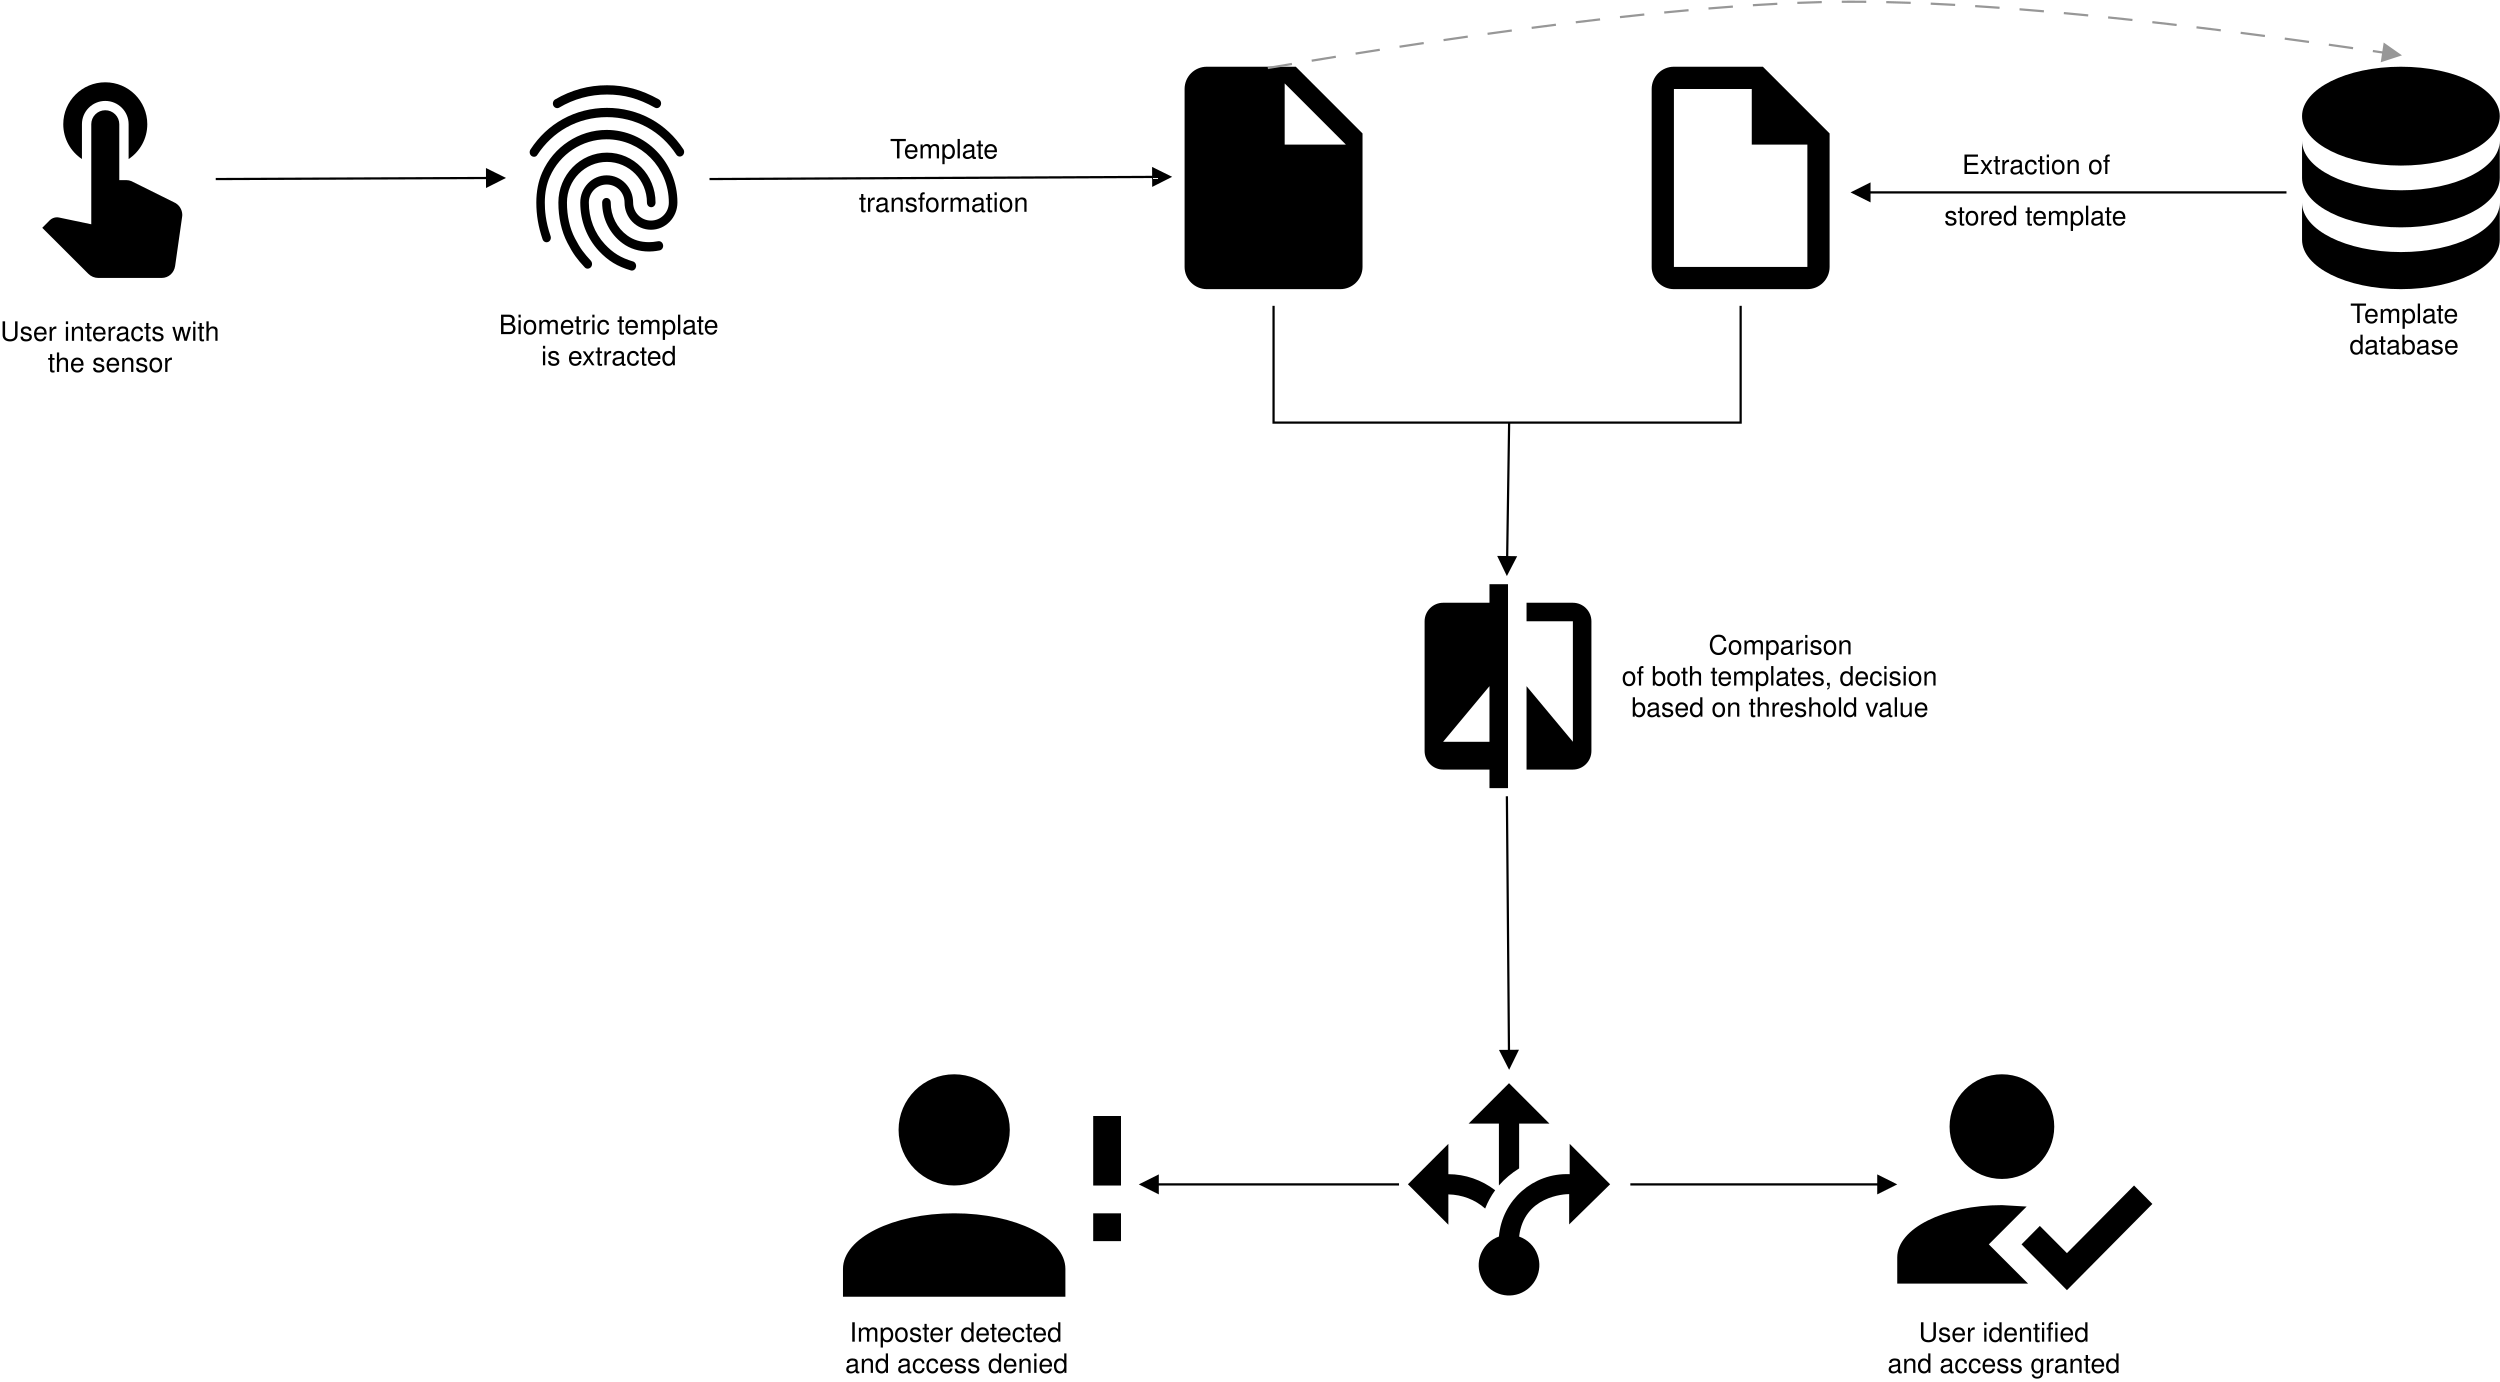
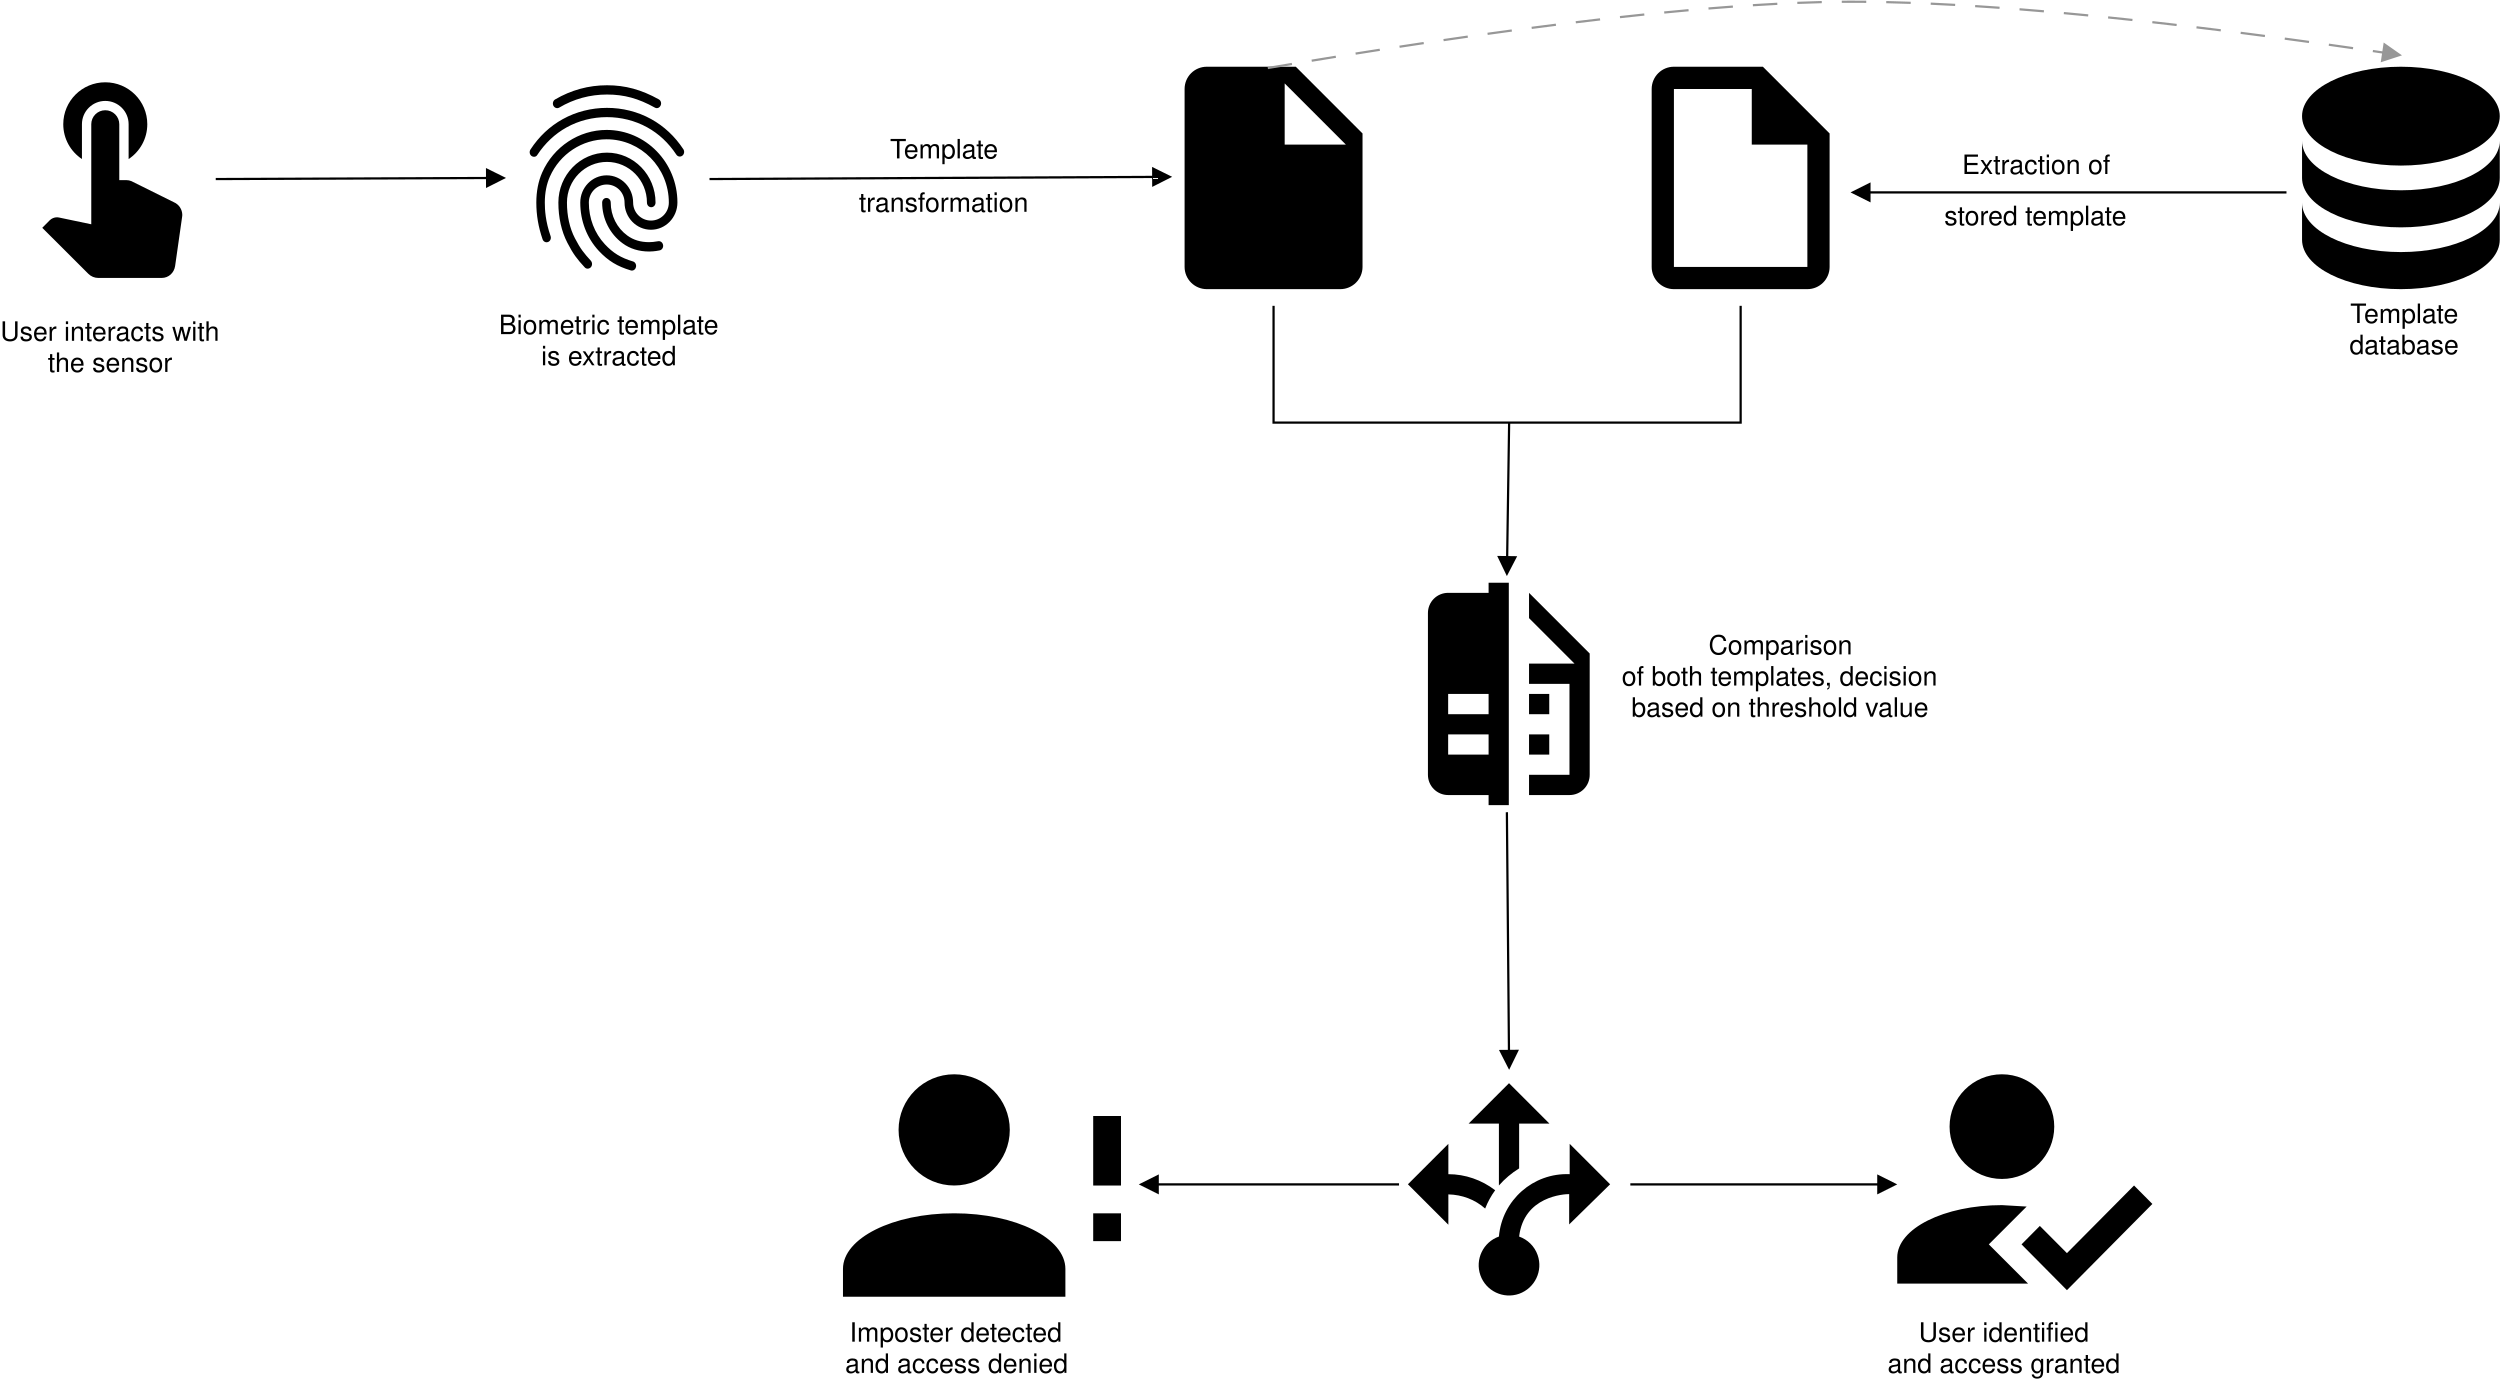
<svg xmlns="http://www.w3.org/2000/svg" width="1124" height="621">
  <g fill="none" fill-rule="evenodd">
-     <path d="M792.593 30h-40c-5.523 0-10 4.477-10 10v80c0 5.523 4.477 10 10 10h60c5.522 0 10-4.477 10-10V60l-30-30zm20 90h-60V40h35v25h25v55zM577.593 65V37.5l27.5 27.5h-27.5zm-35-35c-5.55 0-10 4.45-10 10v80c0 5.523 4.477 10 10 10h60c5.522 0 10-4.477 10-10V60l-30-30h-40zM673.91 505.182h-13.637L678.455 487l18.181 18.182H683v20.136a39.8 39.8 0 0 0-9.09 7.682v-27.818zm50 27.273l-18.183-18.182v13.636c-16.409-.682-30.409 11.682-31.818 28.046-7.09 2.5-10.818 10.318-8.318 17.409 2.5 7.09 10.318 10.818 17.409 8.318 7.09-2.546 10.818-10.318 8.318-17.41-1.363-3.908-4.454-6.954-8.318-8.317 2.136-18.182 20.318-19.091 22.5-19.091V550.5l18.41-18.045zm-51.683 2.681c-6.045-4.636-13.454-7.227-21.045-7.227v-13.636L633 532.455l18.182 18.181V537c6.09.136 11.954 2.273 16.545 6.364a36.226 36.226 0 0 1 4.5-8.228zM429 483c13.807 0 25 11.193 25 25s-11.193 25-25 25-25-11.193-25-25 11.193-25 25-25zm0 62.5c27.625 0 50 11.188 50 25V583H379v-12.5c0-13.813 22.375-25 50-25zm62.5-12.5v-31.25H504V533h-12.5zm0 25v-12.5H504V558h-12.5zM959.47 533l8.236 8.294-38.412 38.765-20.412-20.588 8.236-8.295 12.176 12.236L959.471 533zm-65.294 26.47l17.648 17.648H853v-11.765c0-13 21.059-23.53 47.059-23.53l11.117.648-17 17zM900.06 483c12.995 0 23.53 10.534 23.53 23.53 0 12.994-10.535 23.529-23.53 23.529-12.995 0-23.53-10.535-23.53-23.53 0-12.995 10.535-23.529 23.53-23.529z" fill="#000" fill-rule="nonzero" />
-     <path d="M628 258.5h100v100H628z" />
-     <path d="M669.667 271h-20.834c-4.583 0-8.333 3.75-8.333 8.333v58.334c0 4.583 3.75 8.333 8.333 8.333h20.834v8.333H678v-91.666h-8.333V271zm0 62.5h-20.834l20.834-25v25zm37.5-62.5h-20.834v8.333h20.834V333.5l-20.834-25V346h20.834c4.583 0 8.333-3.75 8.333-8.333v-58.334c0-4.583-3.75-8.333-8.333-8.333zM295.307 48.625a1.69 1.69 0 0 1-.888-.25c-7.409-4.125-13.814-5.875-21.493-5.875-7.64 0-14.896 1.958-21.494 5.875-.926.542-2.084.167-2.624-.833-.502-1-.154-2.292.772-2.834 7.177-4.208 15.05-6.375 23.346-6.375 8.219 0 15.396 1.959 23.268 6.334.965.541 1.312 1.791.81 2.791-.347.75-1.003 1.167-1.697 1.167zM240.087 70.5c-.386 0-.772-.125-1.12-.375-.887-.667-1.08-1.958-.462-2.917 3.82-5.833 8.682-10.416 14.47-13.625 12.117-6.75 27.63-6.791 39.785-.041 5.788 3.208 10.65 7.75 14.47 13.541.618.917.425 2.25-.463 2.917-.887.667-2.083.458-2.7-.5-3.474-5.25-7.873-9.375-13.082-12.25-11.075-6.125-25.237-6.125-36.273.042-5.248 2.916-9.647 7.083-13.12 12.333-.309.583-.888.875-1.505.875zm24.118 50.292a1.75 1.75 0 0 1-1.351-.625c-3.357-3.625-5.17-5.959-7.756-11-2.663-5.125-4.052-11.375-4.052-18.084 0-12.375 9.801-22.458 21.84-22.458 12.04 0 21.842 10.083 21.842 22.458 0 1.167-.85 2.084-1.93 2.084s-1.929-.917-1.929-2.084c0-10.083-8.065-18.291-17.982-18.291S254.905 81 254.905 91.083c0 6 1.235 11.542 3.589 16.042 2.47 4.792 4.167 6.833 7.138 10.083a2.264 2.264 0 0 1 0 2.959c-.424.416-.926.625-1.427.625zm27.667-7.709c-4.592 0-8.643-1.25-11.962-3.708-5.75-4.208-9.184-11.042-9.184-18.292 0-1.166.849-2.083 1.93-2.083 1.08 0 1.929.917 1.929 2.083 0 5.875 2.778 11.417 7.486 14.834 2.74 2 5.942 2.958 9.801 2.958.926 0 2.47-.125 4.013-.417 1.042-.208 2.046.542 2.239 1.709.193 1.125-.502 2.208-1.583 2.416-2.2.459-4.128.5-4.669.5zm-7.756 8.584c-.154 0-.347-.042-.502-.084-6.135-1.833-10.148-4.291-14.354-8.75-5.403-5.791-8.374-13.5-8.374-21.75 0-6.75 5.325-12.25 11.885-12.25s11.885 5.5 11.885 12.25c0 4.459 3.589 8.084 8.027 8.084 4.437 0 8.026-3.625 8.026-8.084 0-15.708-12.541-28.458-27.976-28.458-10.96 0-20.992 6.583-25.507 16.792-1.505 3.375-2.277 7.333-2.277 11.666 0 3.25.27 8.375 2.586 15.042.385 1.083-.116 2.292-1.12 2.667-1.003.416-2.122-.167-2.47-1.209-1.89-5.458-2.816-10.875-2.816-16.5 0-5 .887-9.541 2.624-13.5 5.132-11.625 16.516-19.166 28.98-19.166 17.557 0 31.835 14.625 31.835 32.625 0 6.75-5.325 12.25-11.885 12.25s-11.886-5.5-11.886-12.25c0-4.459-3.588-8.084-8.026-8.084-4.437 0-8.026 3.625-8.026 8.084 0 7.125 2.547 13.791 7.216 18.791 3.666 3.917 7.177 6.084 12.618 7.709 1.042.291 1.62 1.458 1.35 2.541-.192.959-1.003 1.584-1.813 1.584z" fill="#000" fill-rule="nonzero" />
+     <path d="M792.593 30h-40c-5.523 0-10 4.477-10 10v80c0 5.523 4.477 10 10 10h60c5.522 0 10-4.477 10-10V60l-30-30zm20 90h-60V40h35v25h25v55zM577.593 65V37.5l27.5 27.5h-27.5zm-35-35c-5.55 0-10 4.45-10 10v80c0 5.523 4.477 10 10 10h60c5.522 0 10-4.477 10-10V60l-30-30h-40zM673.91 505.182h-13.637L678.455 487l18.181 18.182H683v20.136a39.8 39.8 0 0 0-9.09 7.682v-27.818zm50 27.273l-18.183-18.182v13.636c-16.409-.682-30.409 11.682-31.818 28.046-7.09 2.5-10.818 10.318-8.318 17.409 2.5 7.09 10.318 10.818 17.409 8.318 7.09-2.546 10.818-10.318 8.318-17.41-1.363-3.908-4.454-6.954-8.318-8.317 2.136-18.182 20.318-19.091 22.5-19.091V550.5l18.41-18.045zm-51.683 2.681c-6.045-4.636-13.454-7.227-21.045-7.227v-13.636L633 532.455l18.182 18.181V537c6.09.136 11.954 2.273 16.545 6.364a36.226 36.226 0 0 1 4.5-8.228zM429 483c13.807 0 25 11.193 25 25s-11.193 25-25 25-25-11.193-25-25 11.193-25 25-25zm0 62.5c27.625 0 50 11.188 50 25V583H379v-12.5c0-13.813 22.375-25 50-25zm62.5-12.5v-31.25H504V533h-12.5zm0 25v-12.5H504V558h-12.5zM959.47 533l8.236 8.294-38.412 38.765-20.412-20.588 8.236-8.295 12.176 12.236L959.471 533zm-65.294 26.47l17.648 17.648H853v-11.765c0-13 21.059-23.53 47.059-23.53l11.117.648-17 17zM900.06 483c12.995 0 23.53 10.534 23.53 23.53 0 12.994-10.535 23.529-23.53 23.529-12.995 0-23.53-10.535-23.53-23.53 0-12.995 10.535-23.529 23.53-23.529zM295.307 48.625a1.69 1.69 0 0 1-.888-.25c-7.409-4.125-13.814-5.875-21.493-5.875-7.64 0-14.896 1.958-21.494 5.875-.926.542-2.084.167-2.624-.833-.502-1-.154-2.292.772-2.834 7.177-4.208 15.05-6.375 23.346-6.375 8.219 0 15.396 1.959 23.268 6.334.965.541 1.312 1.791.81 2.791-.347.75-1.003 1.167-1.697 1.167zM240.087 70.5c-.386 0-.772-.125-1.12-.375-.887-.667-1.08-1.958-.462-2.917 3.82-5.833 8.682-10.416 14.47-13.625 12.117-6.75 27.63-6.791 39.785-.041 5.788 3.208 10.65 7.75 14.47 13.541.618.917.425 2.25-.463 2.917-.887.667-2.083.458-2.7-.5-3.474-5.25-7.873-9.375-13.082-12.25-11.075-6.125-25.237-6.125-36.273.042-5.248 2.916-9.647 7.083-13.12 12.333-.309.583-.888.875-1.505.875zm24.118 50.292a1.75 1.75 0 0 1-1.351-.625c-3.357-3.625-5.17-5.959-7.756-11-2.663-5.125-4.052-11.375-4.052-18.084 0-12.375 9.801-22.458 21.84-22.458 12.04 0 21.842 10.083 21.842 22.458 0 1.167-.85 2.084-1.93 2.084s-1.929-.917-1.929-2.084c0-10.083-8.065-18.291-17.982-18.291S254.905 81 254.905 91.083c0 6 1.235 11.542 3.589 16.042 2.47 4.792 4.167 6.833 7.138 10.083a2.264 2.264 0 0 1 0 2.959c-.424.416-.926.625-1.427.625zm27.667-7.709c-4.592 0-8.643-1.25-11.962-3.708-5.75-4.208-9.184-11.042-9.184-18.292 0-1.166.849-2.083 1.93-2.083 1.08 0 1.929.917 1.929 2.083 0 5.875 2.778 11.417 7.486 14.834 2.74 2 5.942 2.958 9.801 2.958.926 0 2.47-.125 4.013-.417 1.042-.208 2.046.542 2.239 1.709.193 1.125-.502 2.208-1.583 2.416-2.2.459-4.128.5-4.669.5zm-7.756 8.584c-.154 0-.347-.042-.502-.084-6.135-1.833-10.148-4.291-14.354-8.75-5.403-5.791-8.374-13.5-8.374-21.75 0-6.75 5.325-12.25 11.885-12.25s11.885 5.5 11.885 12.25c0 4.459 3.589 8.084 8.027 8.084 4.437 0 8.026-3.625 8.026-8.084 0-15.708-12.541-28.458-27.976-28.458-10.96 0-20.992 6.583-25.507 16.792-1.505 3.375-2.277 7.333-2.277 11.666 0 3.25.27 8.375 2.586 15.042.385 1.083-.116 2.292-1.12 2.667-1.003.416-2.122-.167-2.47-1.209-1.89-5.458-2.816-10.875-2.816-16.5 0-5 .887-9.541 2.624-13.5 5.132-11.625 16.516-19.166 28.98-19.166 17.557 0 31.835 14.625 31.835 32.625 0 6.75-5.325 12.25-11.885 12.25s-11.886-5.5-11.886-12.25c0-4.459-3.588-8.084-8.026-8.084-4.437 0-8.026 3.625-8.026 8.084 0 7.125 2.547 13.791 7.216 18.791 3.666 3.917 7.177 6.084 12.618 7.709 1.042.291 1.62 1.458 1.35 2.541-.192.959-1.003 1.584-1.813 1.584z" fill-rule="nonzero" fill="#000" />
    <path d="M227 30h92.593v100H227z" />
-     <path d="M36.84 71.515V55.849c0-5.78 4.701-10.472 10.494-10.472 5.792 0 10.494 4.692 10.494 10.472v15.666c5.079-3.393 8.395-9.131 8.395-15.666 0-10.43-8.437-18.849-18.89-18.849-10.451 0-18.888 8.42-18.888 18.85 0 6.534 3.316 12.272 8.395 15.665zm41.304 19.394l-19.058-9.467a5.922 5.922 0 0 0-2.267-.46h-3.19V55.849a6.281 6.281 0 0 0-6.296-6.283 6.281 6.281 0 0 0-6.297 6.283v44.987L26.64 97.82c-.336-.042-.63-.126-1.007-.126a4.7 4.7 0 0 0-3.317 1.383L19 102.427l20.736 20.694a6.325 6.325 0 0 0 4.45 1.842h28.5c3.149 0 5.584-2.304 6.045-5.362l3.148-22.074c.042-.293.084-.586.084-.838 0-2.597-1.595-4.859-3.82-5.78h.001z" fill="#000" fill-rule="nonzero" />
+     <path d="M669.273 339.273H651.09v-9.091h18.182v9.09zm0-18.182H651.09V312h18.182v9.09zm0-59.091v4.545H651.09a9.06 9.06 0 0 0-9.091 9.091v72.728a9.09 9.09 0 0 0 9.09 9.09h18.183V362h9.09V262h-9.09zm45.454 31.818v54.546a9.06 9.06 0 0 1-9.09 9.09h-18.182v-9.09h18.181v-40.91h-18.181v-9.09h20.454l-20.454-20.455v-11.364l27.272 27.273zm-18.182 27.273h-9.09V312h9.09v9.09zm0 18.182h-9.09v-9.091h9.09v9.09zM36.84 71.515V55.849c0-5.78 4.701-10.472 10.494-10.472 5.792 0 10.494 4.692 10.494 10.472v15.666c5.079-3.393 8.395-9.131 8.395-15.666 0-10.43-8.437-18.849-18.89-18.849-10.451 0-18.888 8.42-18.888 18.85 0 6.534 3.316 12.272 8.395 15.665zm41.304 19.394l-19.058-9.467a5.922 5.922 0 0 0-2.267-.46h-3.19V55.849a6.281 6.281 0 0 0-6.296-6.283 6.281 6.281 0 0 0-6.297 6.283v44.987L26.64 97.82c-.336-.042-.63-.126-1.007-.126a4.7 4.7 0 0 0-3.317 1.383L19 102.427l20.736 20.694a6.325 6.325 0 0 0 4.45 1.842h28.5c3.149 0 5.584-2.304 6.045-5.362l3.148-22.074c.042-.293.084-.586.084-.838 0-2.597-1.595-4.859-3.82-5.78h.001z" fill-rule="nonzero" fill="#000" />
    <path d="M4 31h92.593v100H4z" />
-     <path d="M1079.444 30C1054.89 30 1035 39.944 1035 52.222s19.889 22.222 44.444 22.222c24.556 0 44.445-9.944 44.445-22.222S1104 30 1079.444 30zM1035 63.333V80c0 12.278 19.889 22.222 44.444 22.222 24.556 0 44.445-9.944 44.445-22.222V63.333c0 12.278-19.889 22.223-44.445 22.223-24.555 0-44.444-9.945-44.444-22.223zm0 27.778v16.667c0 12.278 19.889 22.222 44.444 22.222 24.556 0 44.445-9.944 44.445-22.222V91.11c0 12.278-19.889 22.222-44.445 22.222-24.555 0-44.444-9.944-44.444-22.222zM218.483 75.533l9.017 4.465-8.983 4.535-.016-4-121.5.469-.003-1 121.5-.47-.015-4zM517.978 75.041L527 79.498l-8.978 4.543-.02-4-199 .961-.004-1 198.999-.962-.019-3.999z" fill="#000" fill-rule="nonzero" />
+     <path d="M1079.444 30C1054.89 30 1035 39.944 1035 52.222s19.889 22.222 44.444 22.222c24.556 0 44.445-9.944 44.445-22.222S1104 30 1079.444 30zM1035 63.333V80c0 12.278 19.889 22.222 44.444 22.222 24.556 0 44.445-9.944 44.445-22.222V63.333c0 12.278-19.889 22.223-44.445 22.223-24.555 0-44.444-9.945-44.444-22.223zm0 27.778v16.667c0 12.278 19.889 22.222 44.444 22.222 24.556 0 44.445-9.944 44.445-22.222V91.11c0 12.278-19.889 22.222-44.445 22.222-24.555 0-44.444-9.944-44.444-22.222zM218.483 75.533l9.017 4.465-8.983 4.535-.016-4-121.5.469-.003-1 121.5-.47-.015-4zM517.978 75.041L527 79.498l-8.978 4.543-.02-4-199 .961-.004-1 198.999-.962-.019-3.999z" fill-rule="nonzero" fill="#000" />
    <path d="M572.593 138v52h210v-52" stroke="#000" stroke-linecap="square" />
-     <path d="M678.007 189.993l1 .014-.882 60 4 .06-4.632 8.933-4.368-9.065 4 .058.882-60zM521 528v4h108v1H521v4l-9-4.5 9-4.5zM841 82v4h187v1H841v4l-9-4.5 9-4.5zM844 528l9 4.5-9 4.5v-4H733v-1h111v-4zM677.996 357.996l.934 114 4-.033-4.426 9.037-4.574-8.963 4-.033-.934-114 1-.008z" fill="#000" fill-rule="nonzero" />
+     <path d="M678.007 189.993l1 .014-.882 60 4 .06-4.632 8.933-4.368-9.065 4 .058.882-60zM521 528v4h108v1H521v4l-9-4.5 9-4.5zM841 82v4h187v1H841v4l-9-4.5 9-4.5zM844 528l9 4.5-9 4.5v-4H733v-1h111v-4zM677.996 365.175l.929 106.82 4-.034-4.42 9.039-4.579-8.96 3.999-.036-.93-106.82 1-.009z" fill="#000" fill-rule="nonzero" />
    <text font-family="Helvetica" font-size="12" fill="#000" x=".152" y="153.223">User interacts with</text>
    <text font-family="Helvetica" font-size="12" fill="#000" x="21.483" y="167.223">the sensor</text>
    <text font-family="Helvetica" font-size="12" fill="#000" x="224.315" y="150.223">Biometric template</text>
    <text font-family="Helvetica" font-size="12" fill="#000" x="243.32" y="164.223">is extracted</text>
    <text font-family="Helvetica" font-size="12" fill="#000" x="400.154" y="71.223">Template</text>
    <text font-family="Helvetica" font-size="12" fill="#000" x="386.15" y="95.223">transformation</text>
    <text font-family="Helvetica" font-size="12" fill="#000" x="882.151" y="78.223">Extraction of</text>
    <text font-family="Helvetica" font-size="12" fill="#000" x="874.145" y="101.223">stored template</text>
    <text font-family="Helvetica" font-size="12" fill="#000" x="768.153" y="294.223">Comparison</text>
    <text font-family="Helvetica" font-size="12" fill="#000" x="729.124" y="308.223">of both templates, decision</text>
    <text font-family="Helvetica" font-size="12" fill="#000" x="733.451" y="322.223">based on threshold value</text>
    <text font-family="Helvetica" font-size="12" fill="#000" x="381.974" y="603.223">Imposter detected</text>
    <text font-family="Helvetica" font-size="12" fill="#000" x="379.964" y="617.223">and access denied</text>
    <text font-family="Helvetica" font-size="12" fill="#000" x="862.647" y="603.223">User identified</text>
    <text font-family="Helvetica" font-size="12" fill="#000" x="848.632" y="617.223">and access granted</text>
    <text font-family="Helvetica" font-size="12" fill="#000" x="1056.654" y="145.223">Template</text>
    <text font-family="Helvetica" font-size="12" fill="#000" x="1056.312" y="159.223">database</text>
    <path d="M580.78 28.267l.164.986-.493.082c-3.266.545-6.555 1.097-9.868 1.658l-.493.083-.166-.986.493-.083c3.313-.56 6.603-1.113 9.87-1.658l.492-.082zm490.918-9.155l8.241 5.774-9.564 3.128.588-3.956-3.707-.545-.495-.073.145-.989.495.073c1.417.207 2.838.416 4.263.627l-.554-.083.588-3.956zm-471.185 5.915l.16.987-.494.08c-3.264.528-6.554 1.064-9.869 1.609l-.493.081-.162-.987.493-.08c3.316-.546 6.607-1.082 9.872-1.61l.493-.08zm19.764-3.138l.154.988-.494.077c-3.268.51-6.563 1.029-9.885 1.557l-.493.079-.157-.988.493-.079c3.323-.528 6.62-1.047 9.888-1.557l.494-.077zm426.842-2.281l.495.07c3.275.462 6.575.932 9.901 1.41l.495.071-.142.99-.495-.071c-3.325-.478-6.625-.948-9.899-1.41l-.495-.07.14-.99zm-407.085-.74l.149.99-.495.073c-3.266.49-6.562.989-9.886 1.498l-.494.076-.152-.989.495-.076c3.325-.509 6.621-1.008 9.889-1.498l.494-.074zm387.263-1.995l.495.067c3.277.443 6.58.894 9.911 1.354l.495.068-.136.991-.496-.068c-3.33-.46-6.632-.911-9.907-1.354l-.496-.067.134-.99zm-367.46-.902l.142.99-.495.07c-3.267.467-6.565.945-9.895 1.433l-.495.072-.145-.99.495-.072c3.33-.488 6.63-.965 9.899-1.433l.494-.07zm347.633-1.707l3.782.488c2.198.284 4.408.573 6.632.866l.495.066-.13.991-.496-.065c-3.334-.44-6.639-.87-9.914-1.29l-.496-.064.127-.992zM679.64 13.22l.134.991-.496.067c-3.267.442-6.569.895-9.904 1.359l-.495.069-.138-.99.495-.07c3.337-.464 6.64-.917 9.908-1.359l.496-.067zm307.968-1.429l.497.06c3.278.397 6.588.804 9.93 1.22l.495.063-.124.992-.496-.062c-3.34-.417-6.648-.823-9.925-1.22l-.497-.06.12-.993zm-288.127-1.163l.125.992-.496.063c-3.268.413-6.573.838-9.915 1.275l-.496.065-.13-.991.496-.065c3.344-.438 6.65-.863 9.92-1.277l.496-.062zm268.265-1.153l.497.056c3.28.369 6.593.75 9.94 1.14l.497.058-.116.994-.497-.058c-3.346-.392-6.658-.772-9.936-1.14l-.496-.057.111-.993zM719.338 8.22l.115.993-.497.058c-3.267.38-6.575.773-9.924 1.18l-.497.06-.12-.992.496-.06c3.35-.408 6.66-.801 9.93-1.181l.497-.058zm228.518-.89l.497.051c3.28.338 6.596.689 9.95 1.05l.497.055-.107.994-.497-.054c-3.353-.362-6.668-.712-9.946-1.05l-.497-.051.103-.995zm-208.629-1.3l.104.994-.497.052c-3.27.34-6.583.697-9.942 1.068l-.497.055-.11-.994.497-.055c3.361-.371 6.677-.728 9.948-1.069l.497-.052zm188.72-.642l.498.046c3.279.303 6.599.618 9.96.947l.497.049-.097.995-.498-.049c-3.359-.328-6.677-.644-9.954-.946l-.498-.046.092-.996zM759.138 4.094l.09.996-.498.045c-3.266.295-6.583.607-9.95.936l-.498.049-.097-.995.497-.05c3.37-.328 6.69-.64 9.958-.936l.498-.045zm148.878-.412l.499.04c3.277.26 6.6.535 9.968.825l.499.043-.086.996-.498-.043c-3.367-.29-6.688-.565-9.963-.825l-.498-.04.08-.996zM779.074 2.464l.073.998-.499.036c-3.263.24-6.584.499-9.964.777l-.498.04-.082-.996.498-.04c3.383-.28 6.707-.538 9.973-.778l.499-.037zm108.984-.215l.5.032c3.276.211 6.604.439 9.983.683l.499.036-.072.997-.5-.036c-3.376-.244-6.701-.471-9.975-.682l-.499-.032.064-.998zm-89.003-1.037l.052.999-.5.026c-3.257.17-6.583.363-9.977.578l-.5.031-.063-.998.5-.031c3.397-.216 6.727-.408 9.988-.579l.5-.026zm69.017-.064l.5.023c3.272.151 6.603.32 9.993.51l.5.027-.057.999-.499-.028c-3.387-.189-6.715-.358-9.984-.509l-.5-.023.047-.999zM819.058.444l.025 1-.5.012c-3.248.08-6.577.188-9.988.322l-.5.02-.039-1 .5-.02c3.415-.134 6.75-.241 10.002-.322l.5-.012zm29.013.015l.5.011c3.265.076 6.598.174 10 .294l.5.017-.036 1-.5-.018c-3.397-.12-6.726-.217-9.987-.293l-.5-.012.023-1zM832.495.277c1.998 0 4.022.01 6.075.03l.5.004-.009 1-.5-.005c-2.05-.02-4.07-.029-6.066-.029-1.295 0-2.605.005-3.93.015l-.5.004-.008-1 .5-.004c1.328-.01 2.64-.015 3.938-.015z" fill="#979797" fill-rule="nonzero" />
  </g>
</svg>
